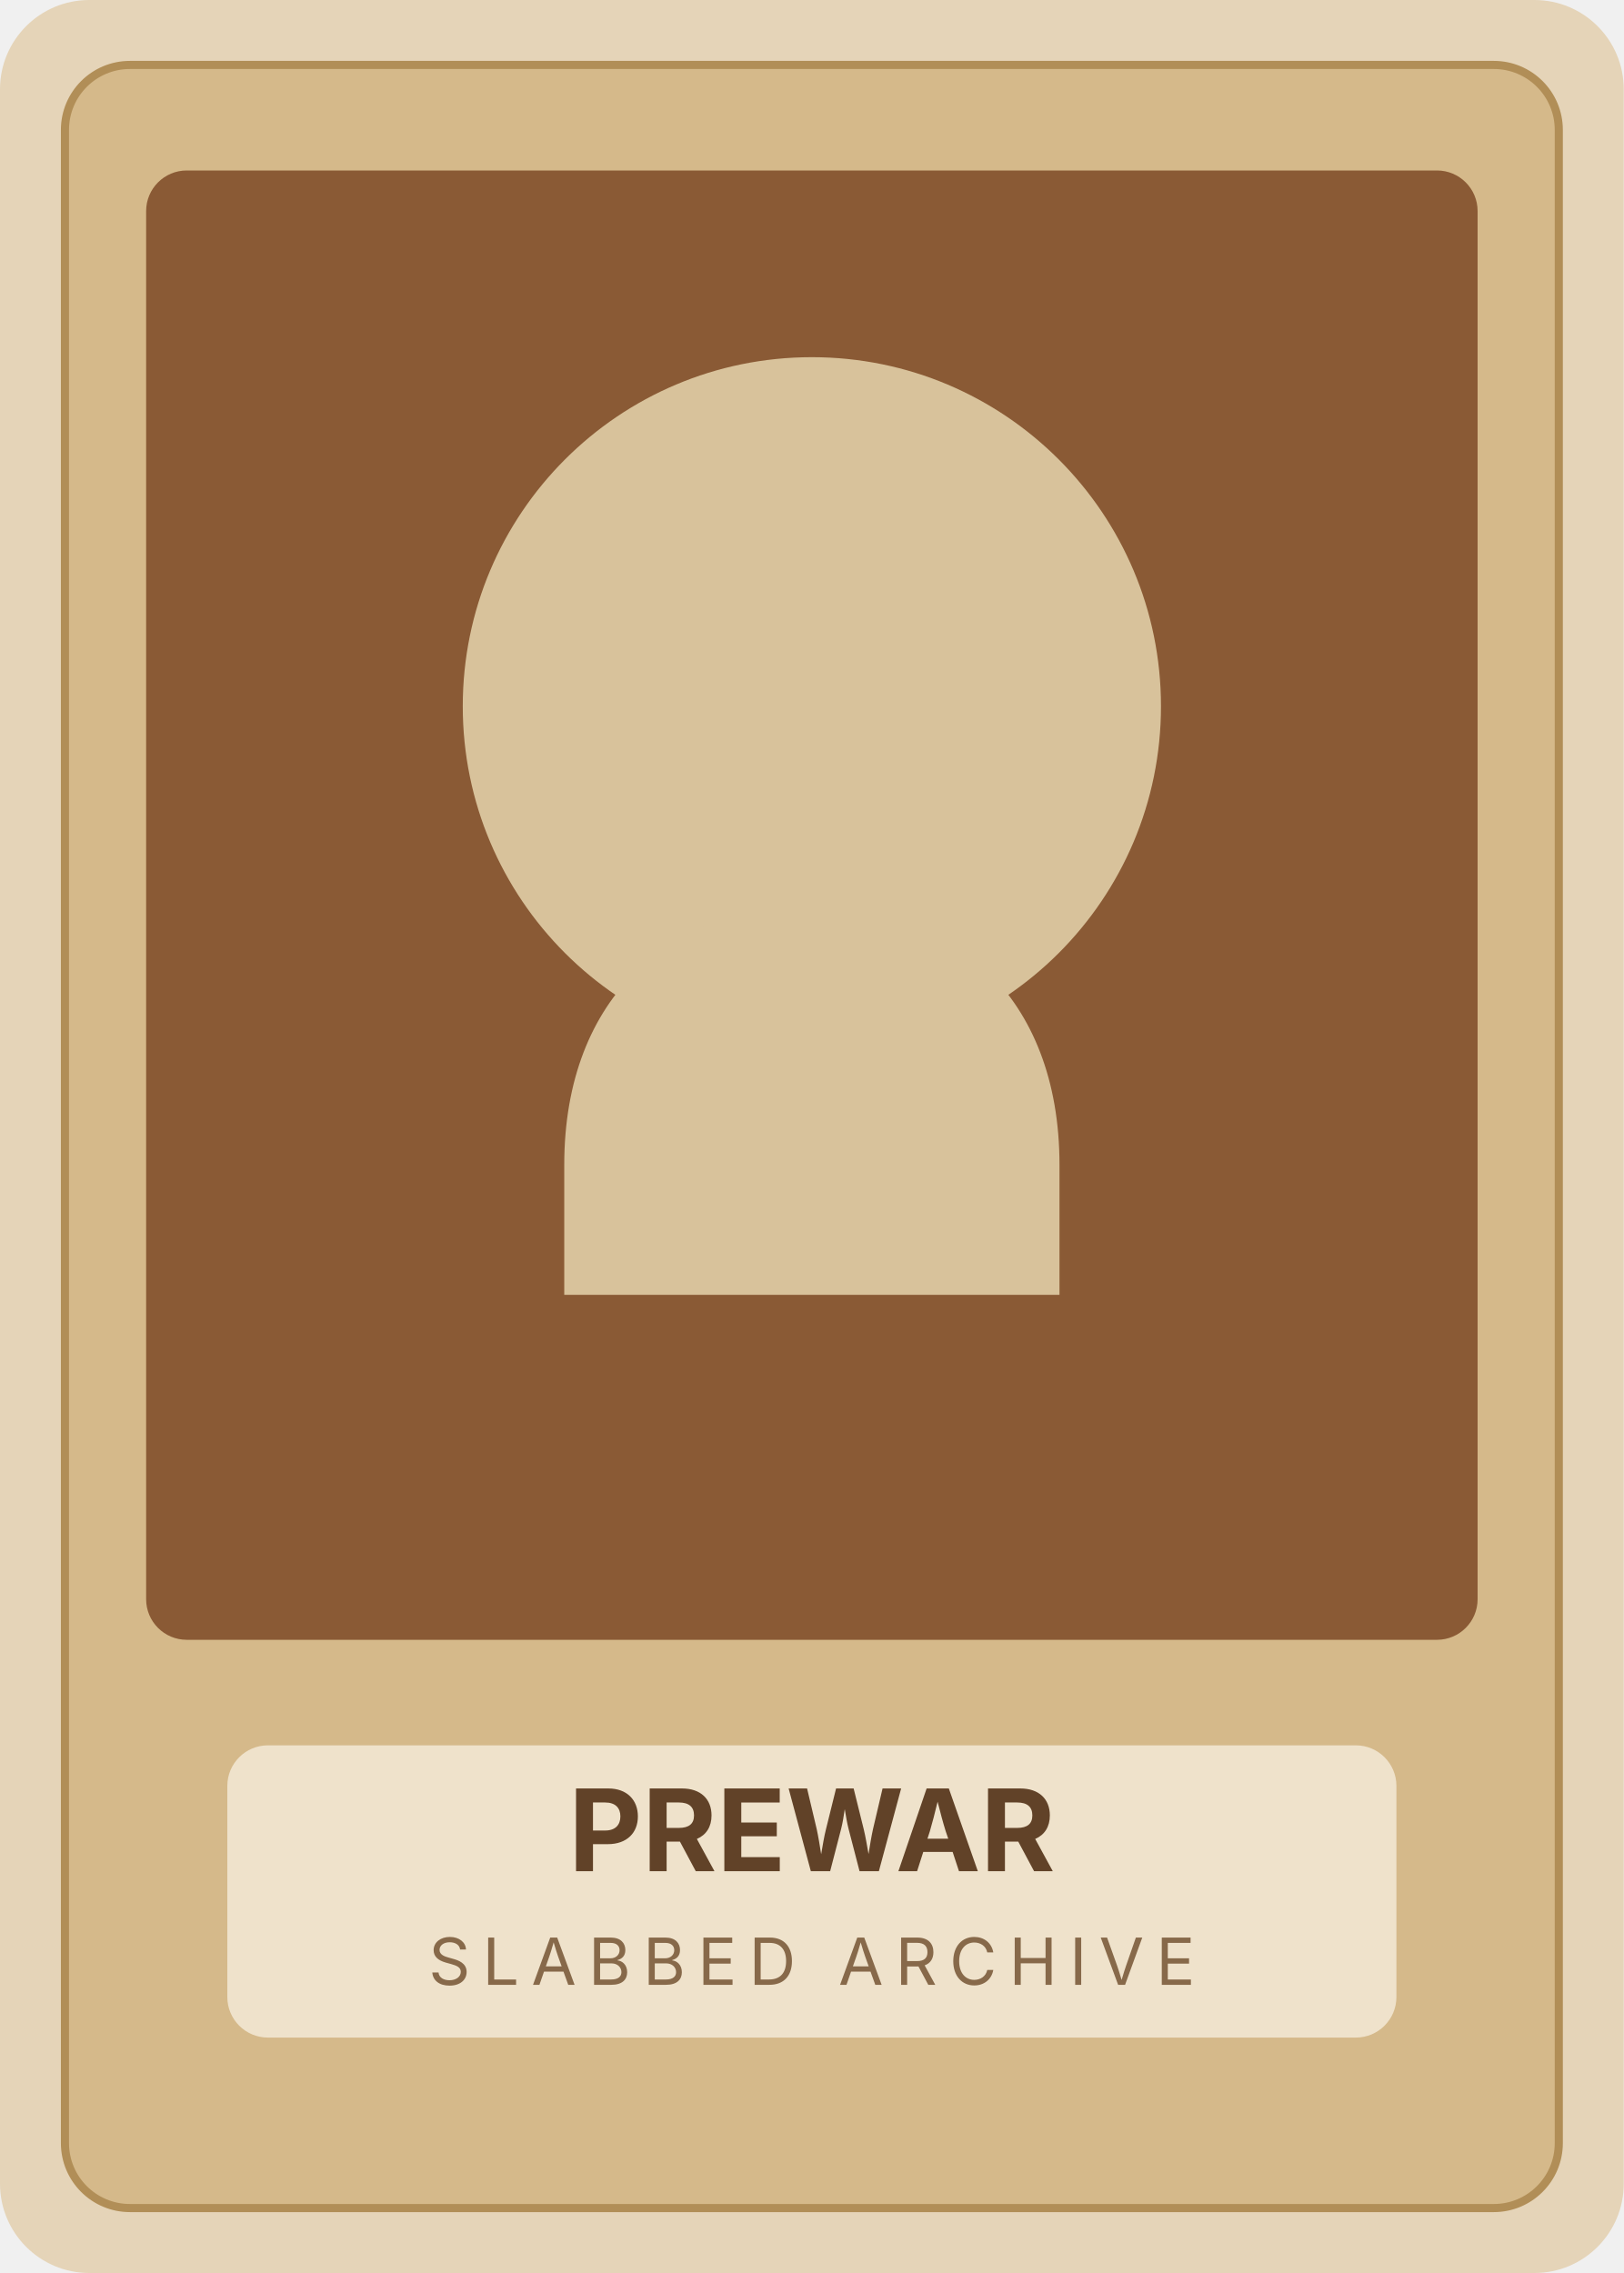
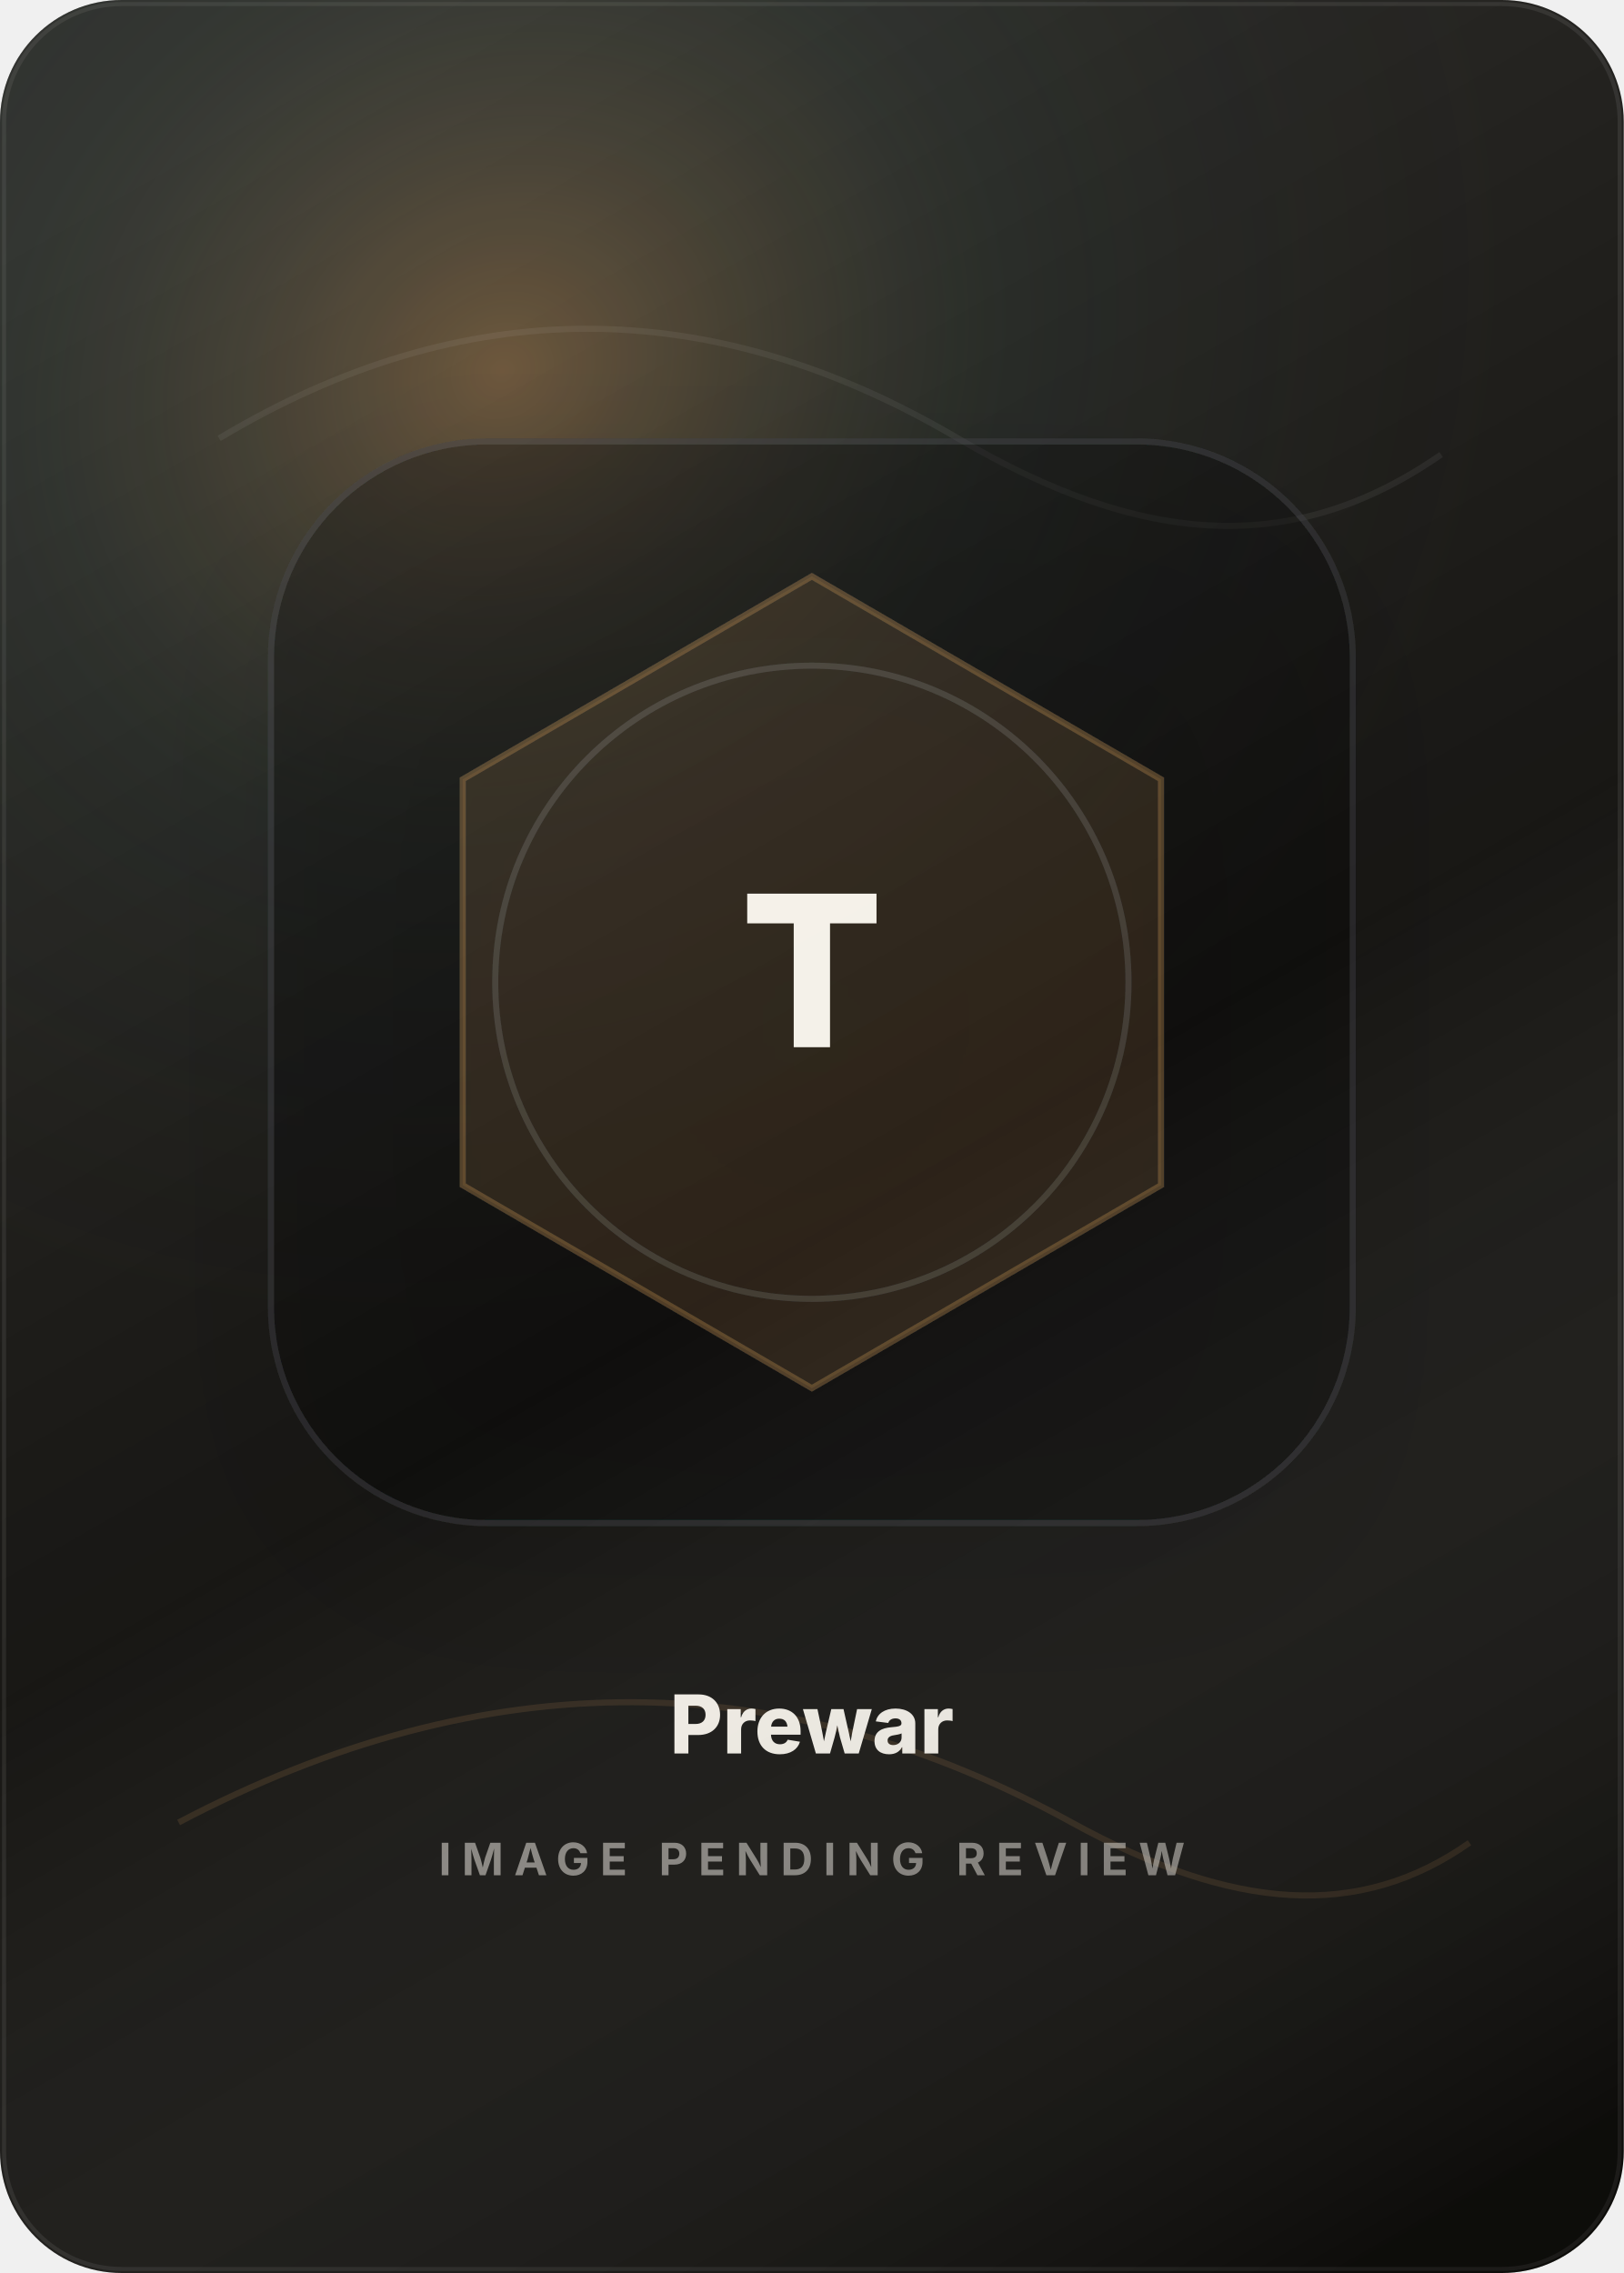
- <svg xmlns="http://www.w3.org/2000/svg" width="400" height="560" viewBox="0 0 400 560" fill="none">
-   <rect width="400" height="560" rx="22" fill="#E5D4B8" />
-   <rect x="16" y="16" width="368" height="528" rx="16" fill="#D5B98A" stroke="#B18E57" stroke-width="2" />
-   <rect x="36" y="42" width="328" height="362" rx="10" fill="#8A5A35" />
-   <circle cx="200" cy="174" r="86" fill="#D8C29B" />
-   <path d="M139 287C139 245 166 223 200 223C234 223 261 245 261 287V319H139V287Z" fill="#D8C29B" />
-   <rect x="56" y="430" width="288" height="72" rx="10" fill="#EFE2CB" />
-   <text x="200" y="461" text-anchor="middle" fill="#614228" font-family="Inter, Arial, sans-serif" font-size="28" font-weight="700">PREWAR</text>
-   <text x="200" y="489" text-anchor="middle" fill="#87694A" font-family="Inter, Arial, sans-serif" font-size="16" letter-spacing="3">SLABBED ARCHIVE</text>
+ <svg xmlns="http://www.w3.org/2000/svg" width="400" height="560" viewBox="0 0 400 560" fill="none" role="img" aria-label="Prewar placeholder card">
+   <defs>
+     <radialGradient id="g1" cx="0" cy="0" r="1" gradientUnits="userSpaceOnUse" gradientTransform="translate(122 92) rotate(61) scale(238 270)">
+       <stop stop-color="#b98548" stop-opacity="0.46" />
+       <stop offset="0.46" stop-color="#31493d" stop-opacity="0.18" />
+       <stop offset="1" stop-color="#12110e" stop-opacity="0" />
+     </radialGradient>
+     <linearGradient id="g2" x1="58" y1="31" x2="354" y2="547" gradientUnits="userSpaceOnUse">
+       <stop stop-color="#ffffff" stop-opacity="0.12" />
+       <stop offset="0.52" stop-color="#ffffff" stop-opacity="0.025" />
+       <stop offset="1" stop-color="#000000" stop-opacity="0.25" />
+     </linearGradient>
+     <filter id="shadow" x="34" y="74" width="332" height="352" filterUnits="userSpaceOnUse" color-interpolation-filters="sRGB">
+       <feDropShadow dx="0" dy="18" stdDeviation="22" flood-color="#000000" flood-opacity="0.34" />
+     </filter>
+   </defs>
+   <rect width="400" height="560" rx="30" fill="#12110e" />
+   <rect x="1" y="1" width="398" height="558" rx="29" stroke="white" stroke-opacity="0.08" />
+   <rect width="400" height="560" rx="30" fill="url(#g1)" />
+   <path d="M54 108C114 72 175 72 236 108C282 135 319 137 355 112" stroke="white" stroke-opacity="0.06" stroke-width="1.5" />
+   <path d="M44 449C120 409 193 410 264 449C304 471 335 473 362 454" stroke="#b98548" stroke-opacity="0.17" stroke-width="1.5" />
+   <g filter="url(#shadow)">
+     <rect x="66" y="108" width="268" height="268" rx="54" fill="#0b0d0f" fill-opacity="0.42" />
+     <rect x="66.75" y="108.75" width="266.5" height="266.5" rx="53.25" stroke="white" stroke-opacity="0.08" stroke-width="1.5" />
+     <path d="M200 142L286 192V292L200 342L114 292V192L200 142Z" fill="#b98548" fill-opacity="0.13" stroke="#b98548" stroke-opacity="0.34" stroke-width="1.5" />
+     <circle cx="200" cy="242" r="78" stroke="white" stroke-opacity="0.11" stroke-width="1.5" />
+     <text x="200" y="258" text-anchor="middle" font-family="Inter, ui-sans-serif, system-ui, -apple-system, BlinkMacSystemFont, 'Segoe UI', sans-serif" font-size="52" font-weight="780" letter-spacing="-2" fill="#f4f0e8">T</text>
+   </g>
+   <text x="200" y="432" text-anchor="middle" font-family="Inter, ui-sans-serif, system-ui, -apple-system, BlinkMacSystemFont, 'Segoe UI', sans-serif" font-size="20" font-weight="760" fill="#f4f0e8">Prewar</text>
+   <text x="200" y="462" text-anchor="middle" font-family="Inter, ui-sans-serif, system-ui, -apple-system, BlinkMacSystemFont, 'Segoe UI', sans-serif" font-size="11" font-weight="720" letter-spacing="2.6" fill="#f4f0e8" fill-opacity="0.52">IMAGE PENDING REVIEW</text>
+   <rect width="400" height="560" rx="30" fill="url(#g2)" />
</svg>
